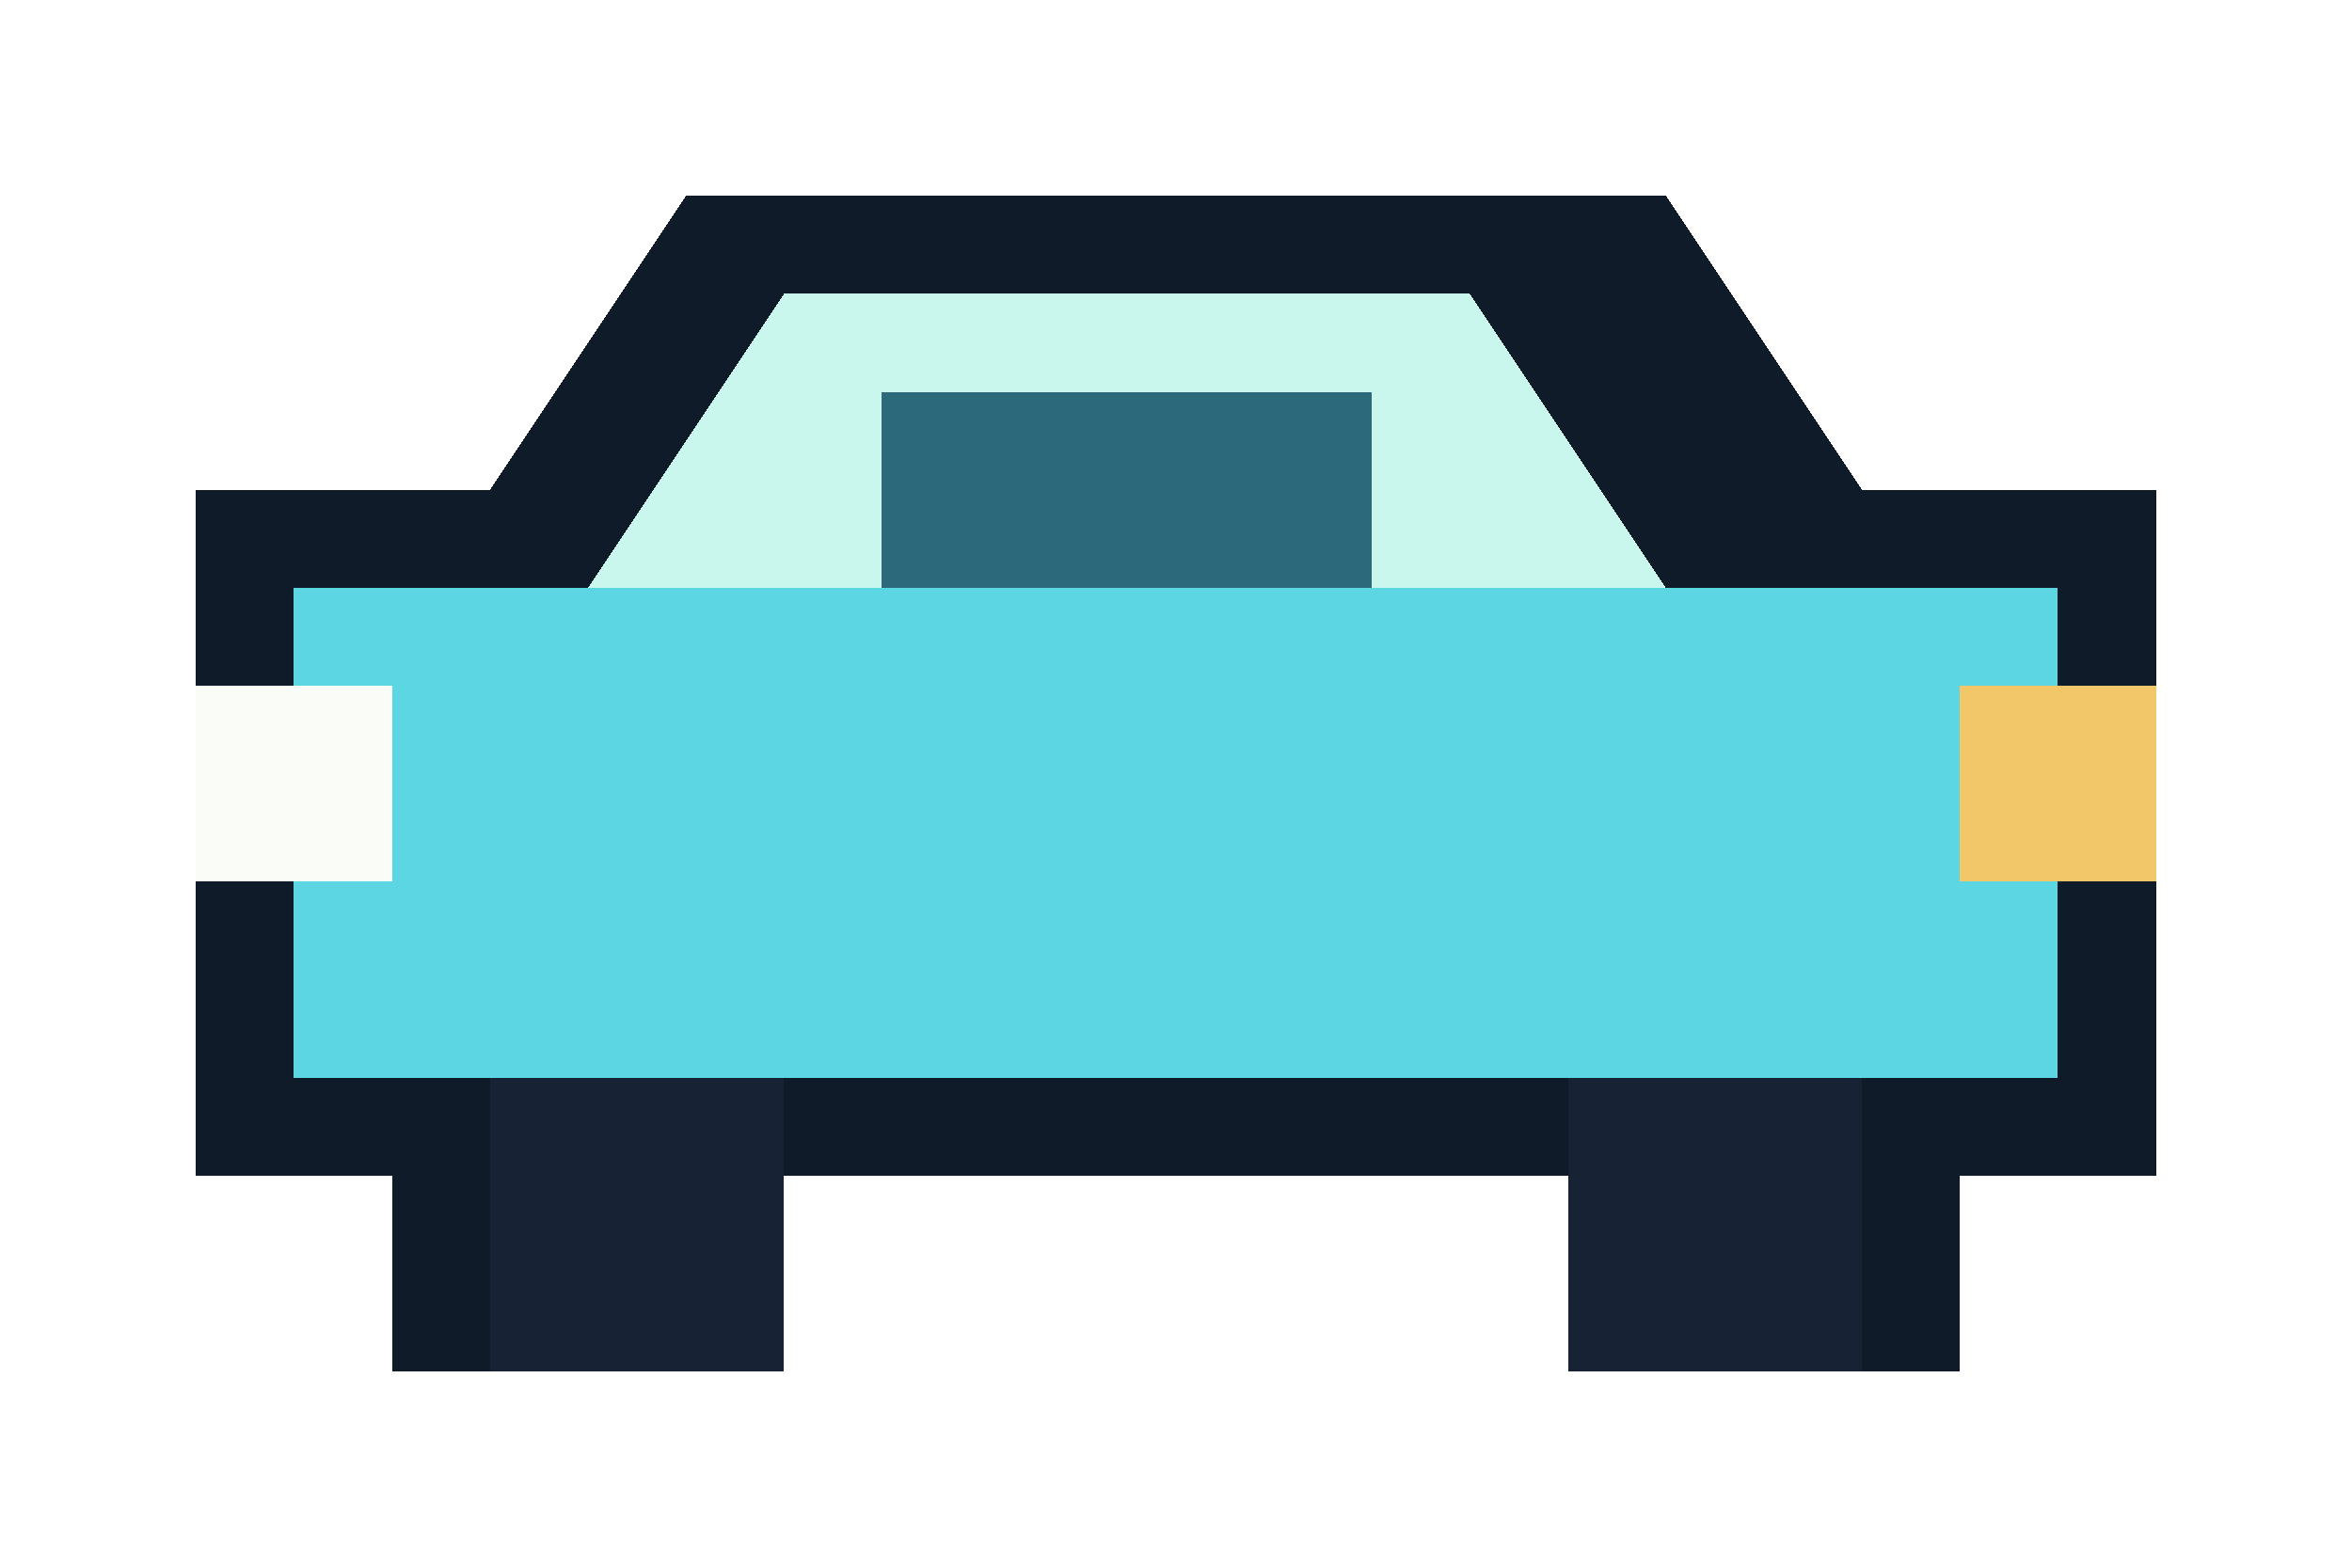
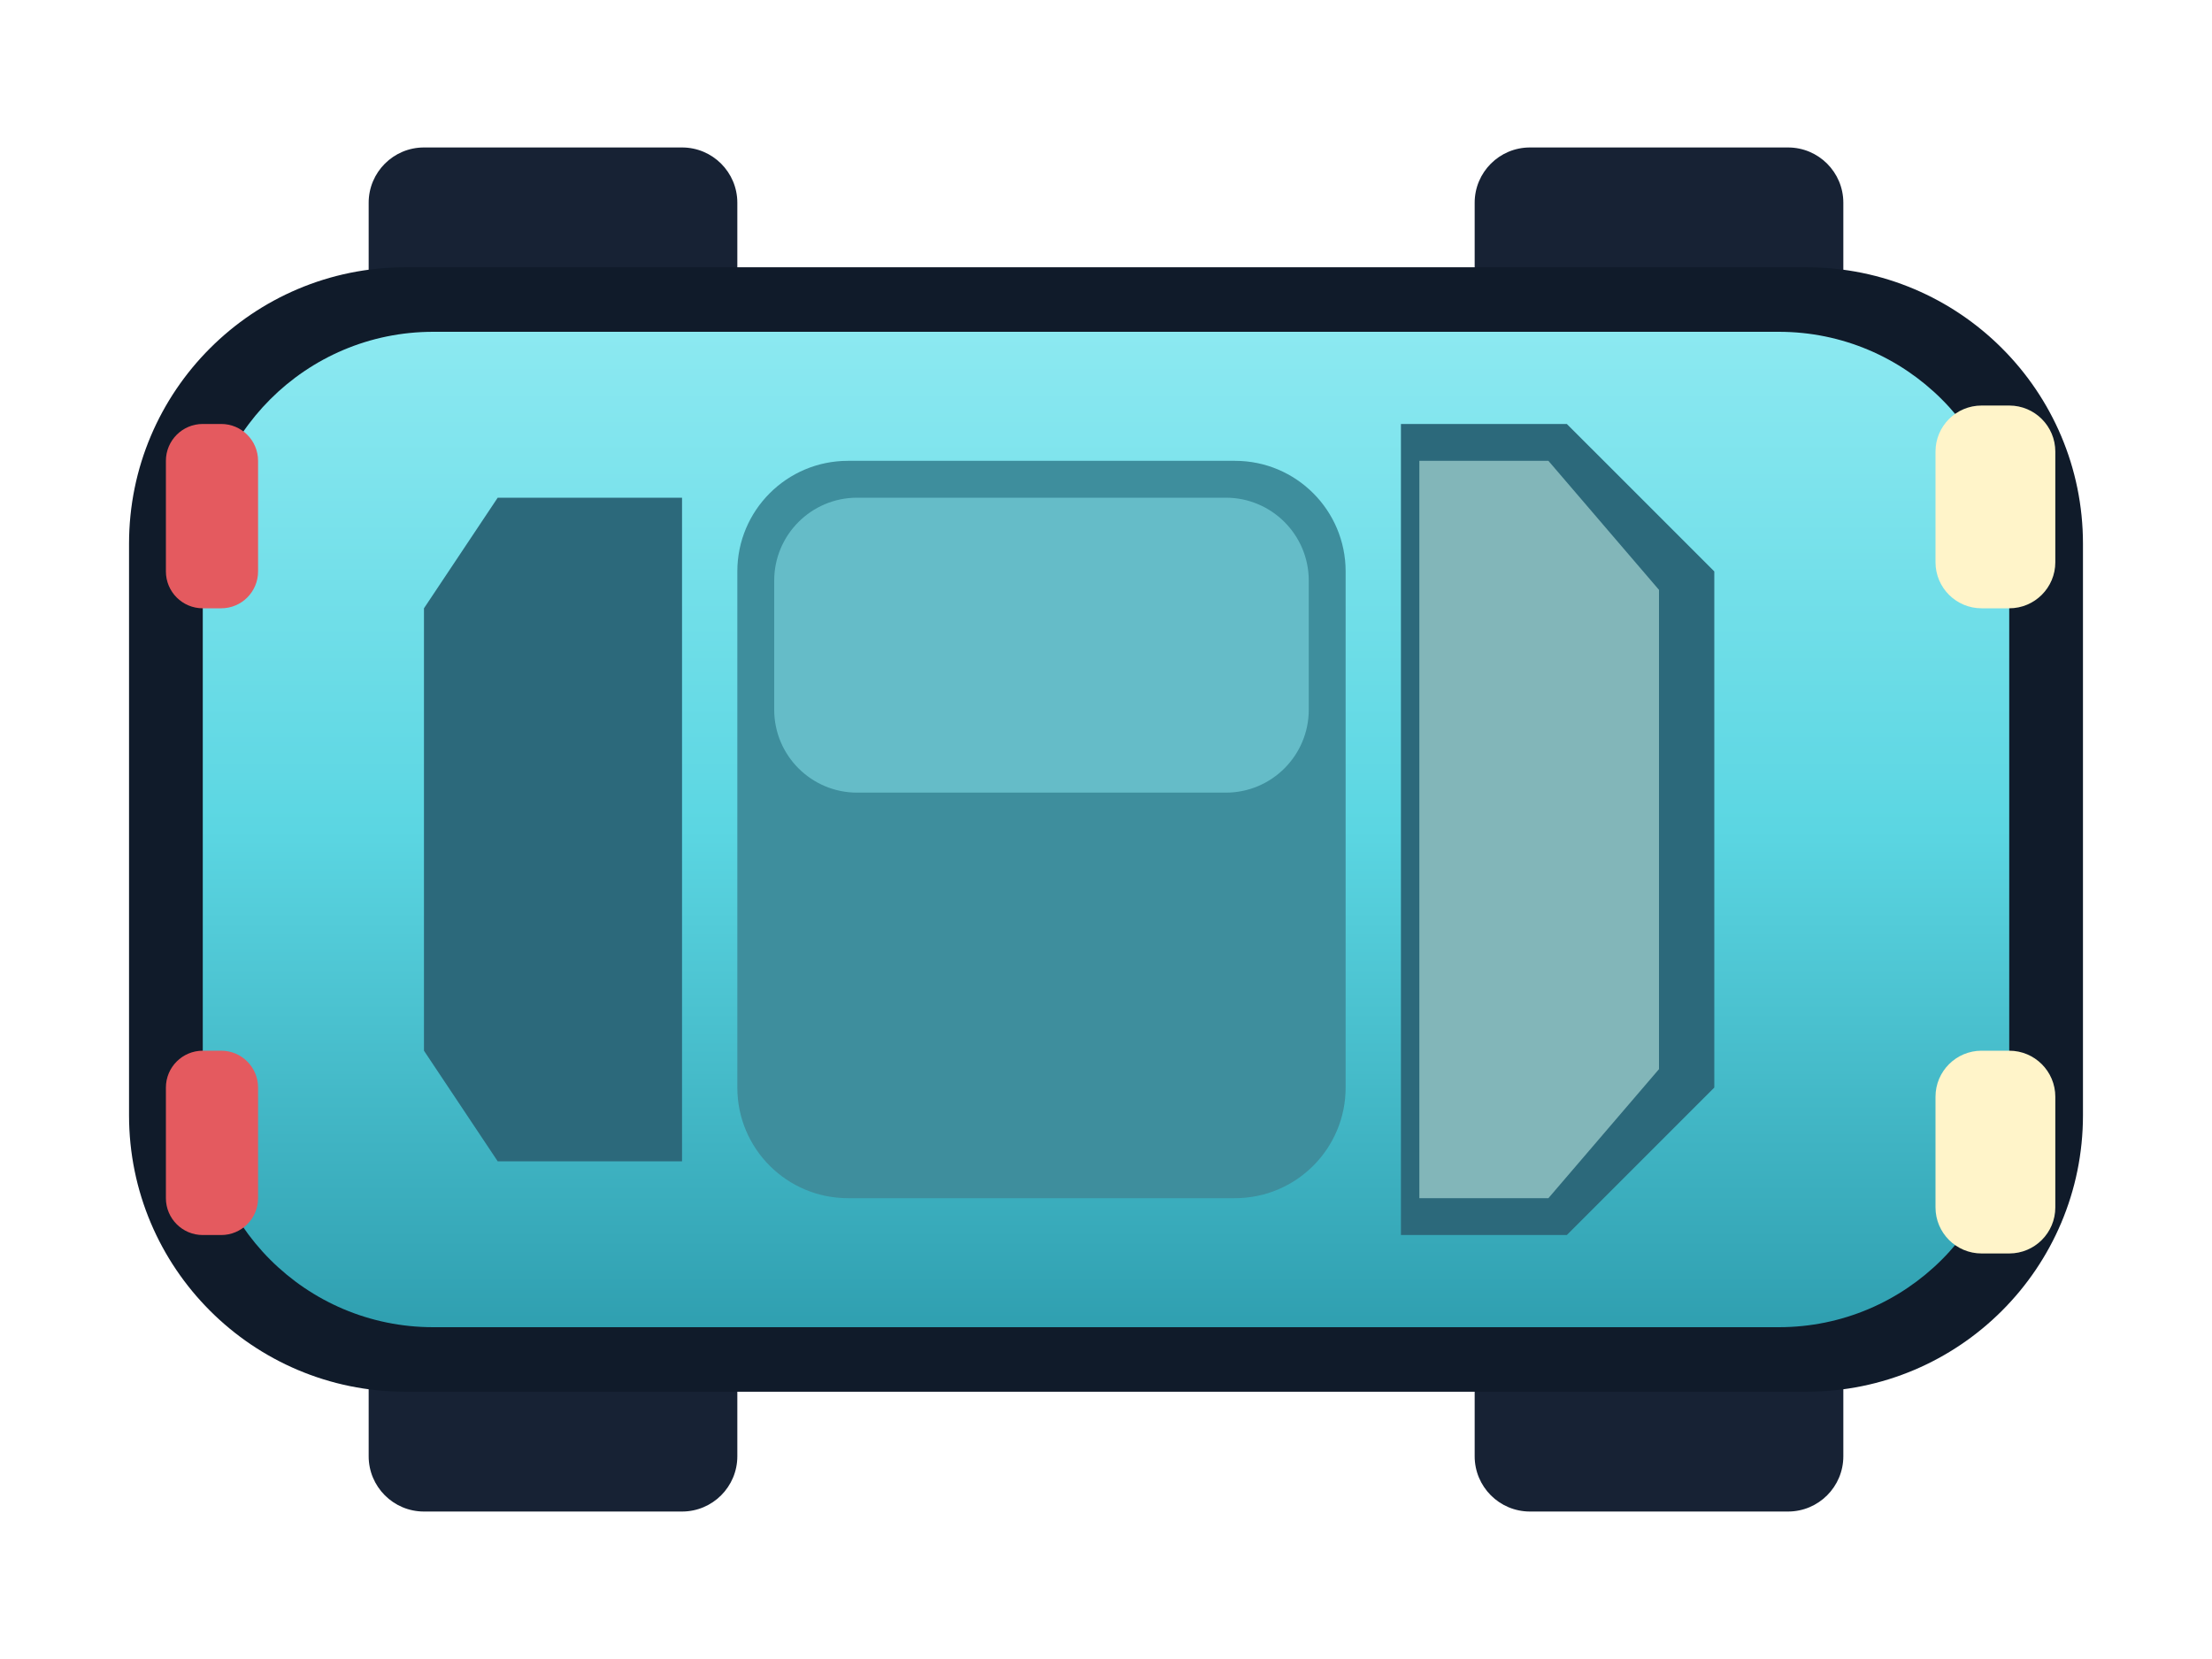
- <svg xmlns="http://www.w3.org/2000/svg" width="24" height="16" viewBox="0 0 24 16" shape-rendering="crispEdges">
-   <path fill="#101b2a" d="M2 5h3l2-3h10l2 3h3v7h-2v2h-3v-2H7v2H4v-2H2z" />
-   <path fill="#5bd6e2" d="M3 6h18v5H3z" />
-   <path fill="#c9f6ed" d="M8 3h7l2 3H6z" />
-   <path fill="#2c697b" d="M9 4h5v2H9z" />
-   <path fill="#f1c76a" d="M20 7h2v2h-2z" />
-   <path fill="#f9fcf7" d="M2 7h2v2H2z" />
-   <path fill="#172234" d="M5 11h3v3H5zm11 0h3v3h-3z" />
+ <svg xmlns="http://www.w3.org/2000/svg" width="24" height="18" viewBox="0 0 24 18">
+   <defs>
+     <linearGradient id="b" x1="0" y1="0" x2="0" y2="1">
+       <stop offset="0" stop-color="#8ce9f1" />
+       <stop offset=".5" stop-color="#5bd6e2" />
+       <stop offset="1" stop-color="#2f9fb0" />
+     </linearGradient>
+   </defs>
+   <rect x="4" y="1.6" width="4" height="2.4" rx=".6" fill="#172234" />
+   <rect x="16" y="1.6" width="4" height="2.4" rx=".6" fill="#172234" />
+   <rect x="4" y="14" width="4" height="2.4" rx=".6" fill="#172234" />
+   <rect x="16" y="14" width="4" height="2.4" rx=".6" fill="#172234" />
+   <rect x="1.4" y="2.9" width="21.2" height="12.2" rx="3" fill="#101b2a" />
+   <rect x="2.2" y="3.6" width="19.6" height="10.8" rx="2.5" fill="url(#b)" />
+   <path fill="#2c697b" d="M15.2 4.6h1.8l1.6 1.6v5.6L17 13.4h-1.8z" />
+   <path fill="#c9f6ed" d="M15.4 5h1.4l1.2 1.4v5.2L16.8 13h-1.4z" opacity=".55" />
+   <rect x="8" y="5" width="6.6" height="8" rx="1.2" fill="#3e8e9d" />
+   <rect x="8.4" y="5.4" width="5.8" height="3.2" rx=".9" fill="#7fdbe4" opacity=".6" />
+   <path fill="#2c697b" d="M5.4 5.4h2v7.2h-2l-.8-1.2V6.6z" />
+   <rect x="21" y="4.4" width="1.3" height="2.2" rx=".5" fill="#fff4c9" />
+   <rect x="21" y="11.4" width="1.3" height="2.2" rx=".5" fill="#fff4c9" />
+   <rect x="1.8" y="4.6" width="1" height="2" rx=".4" fill="#e45a5f" />
+   <rect x="1.8" y="11.4" width="1" height="2" rx=".4" fill="#e45a5f" />
</svg>
